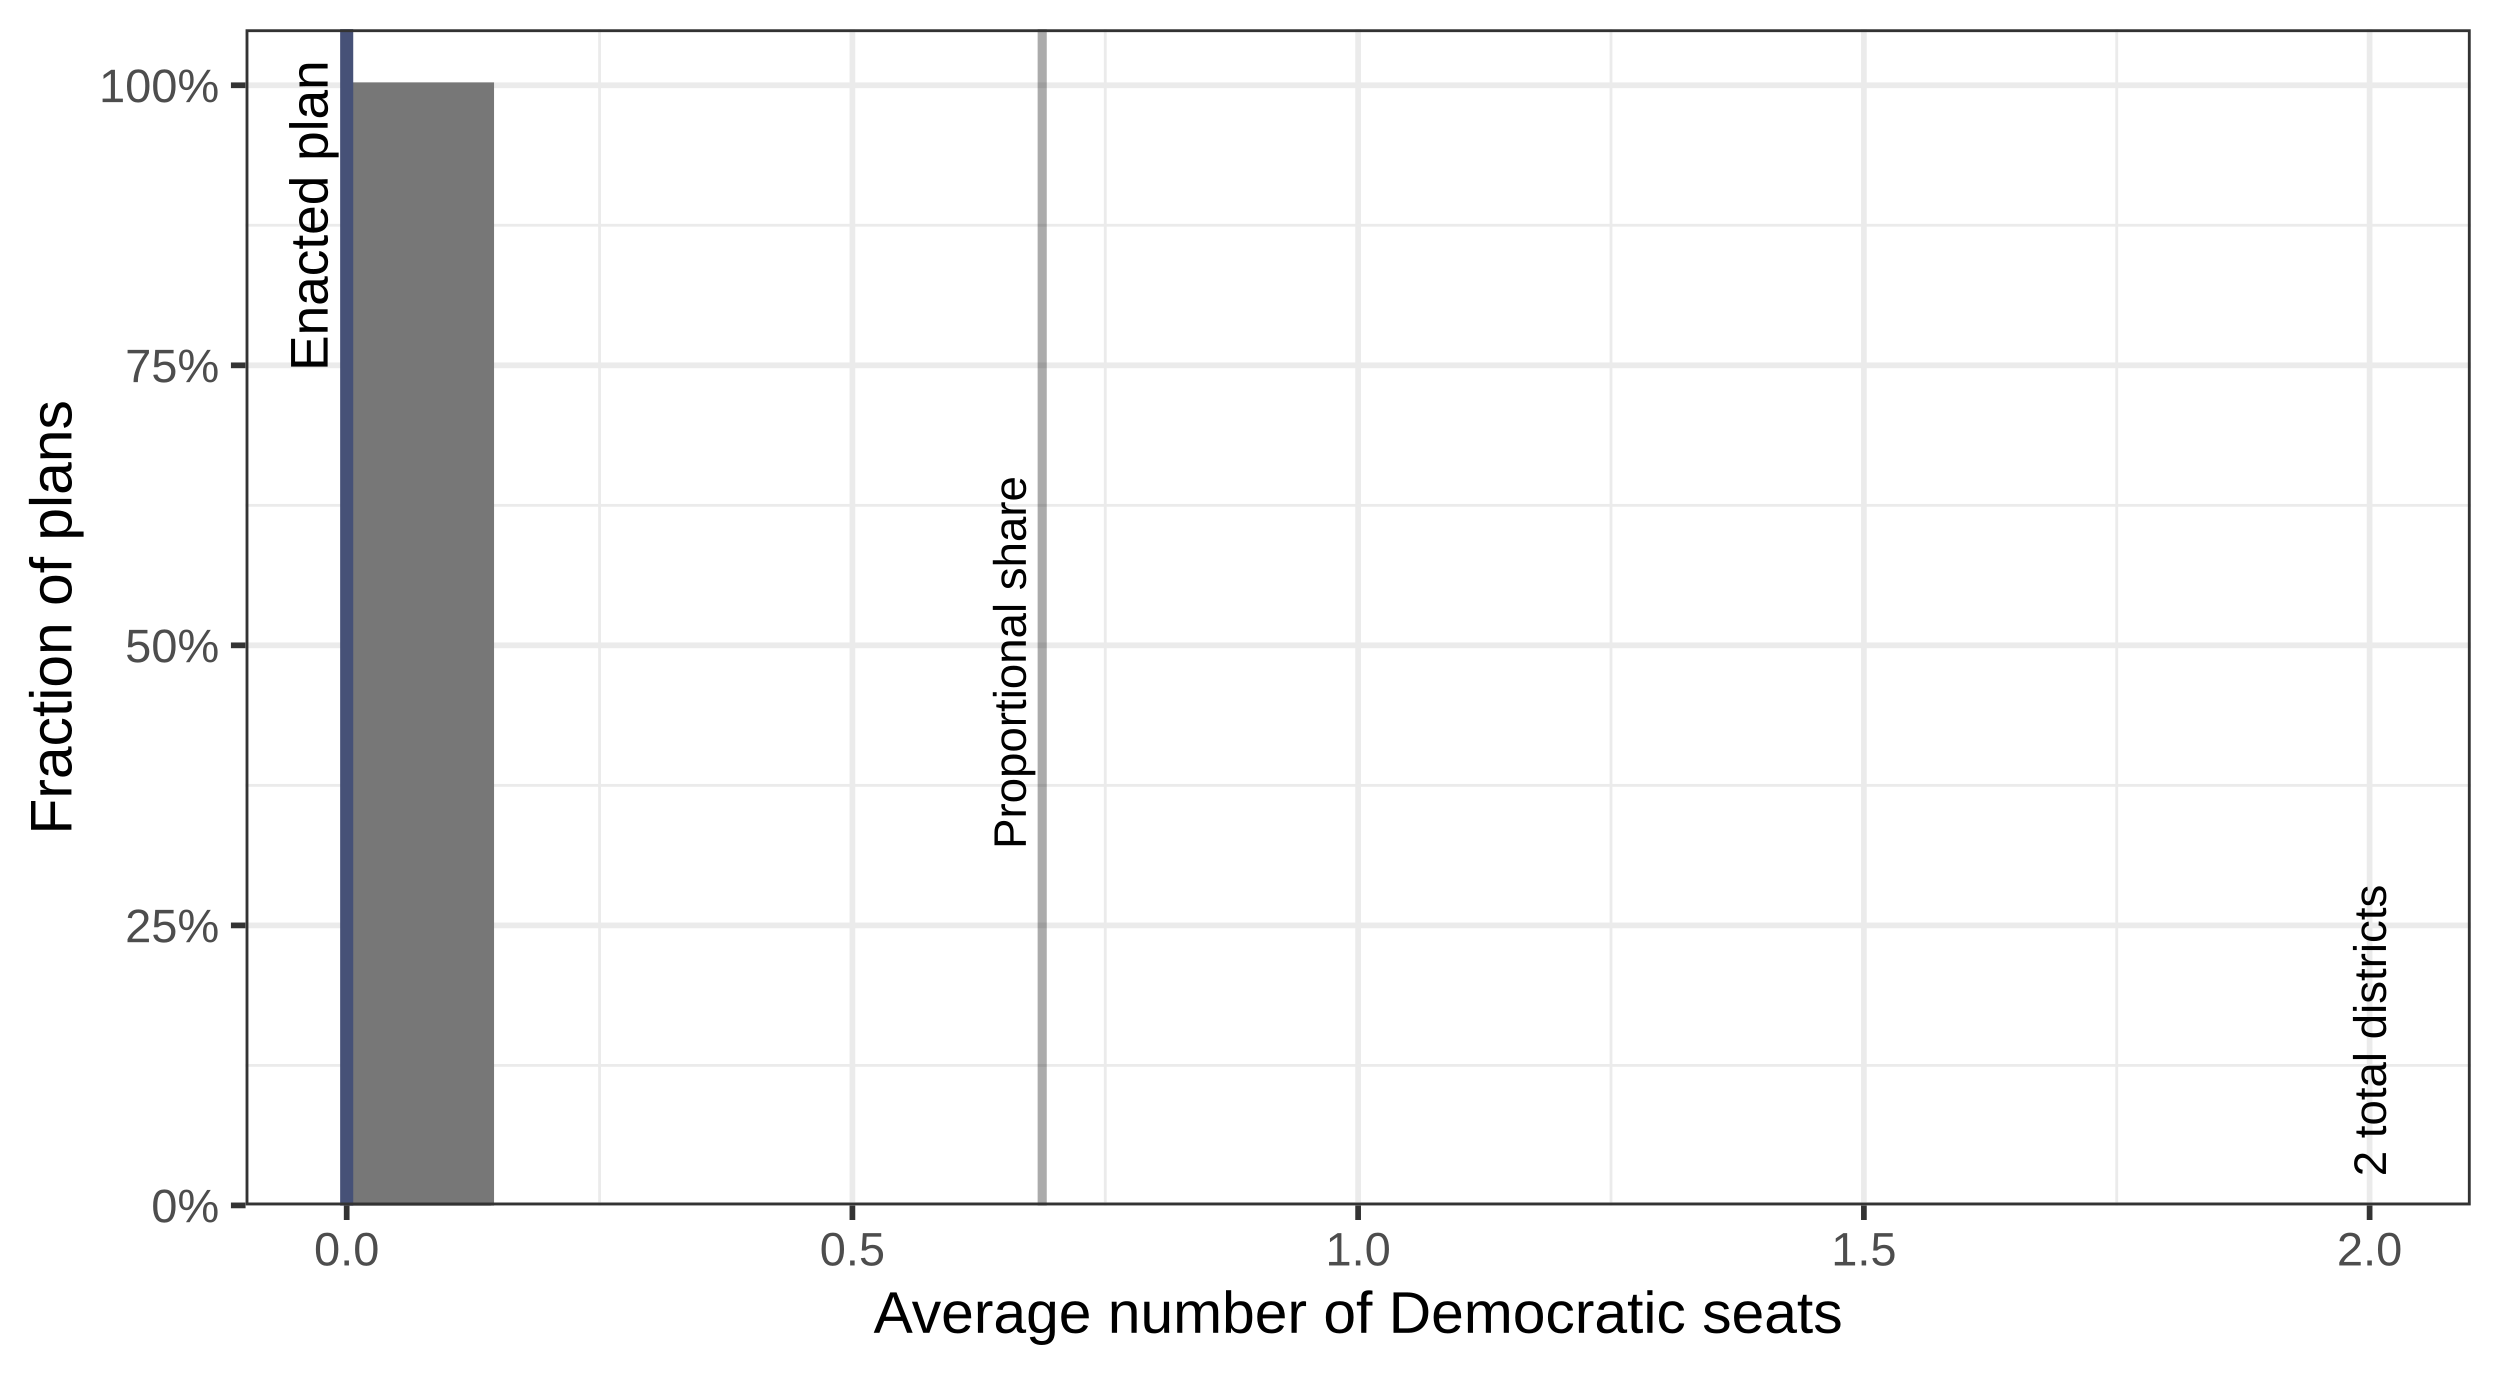
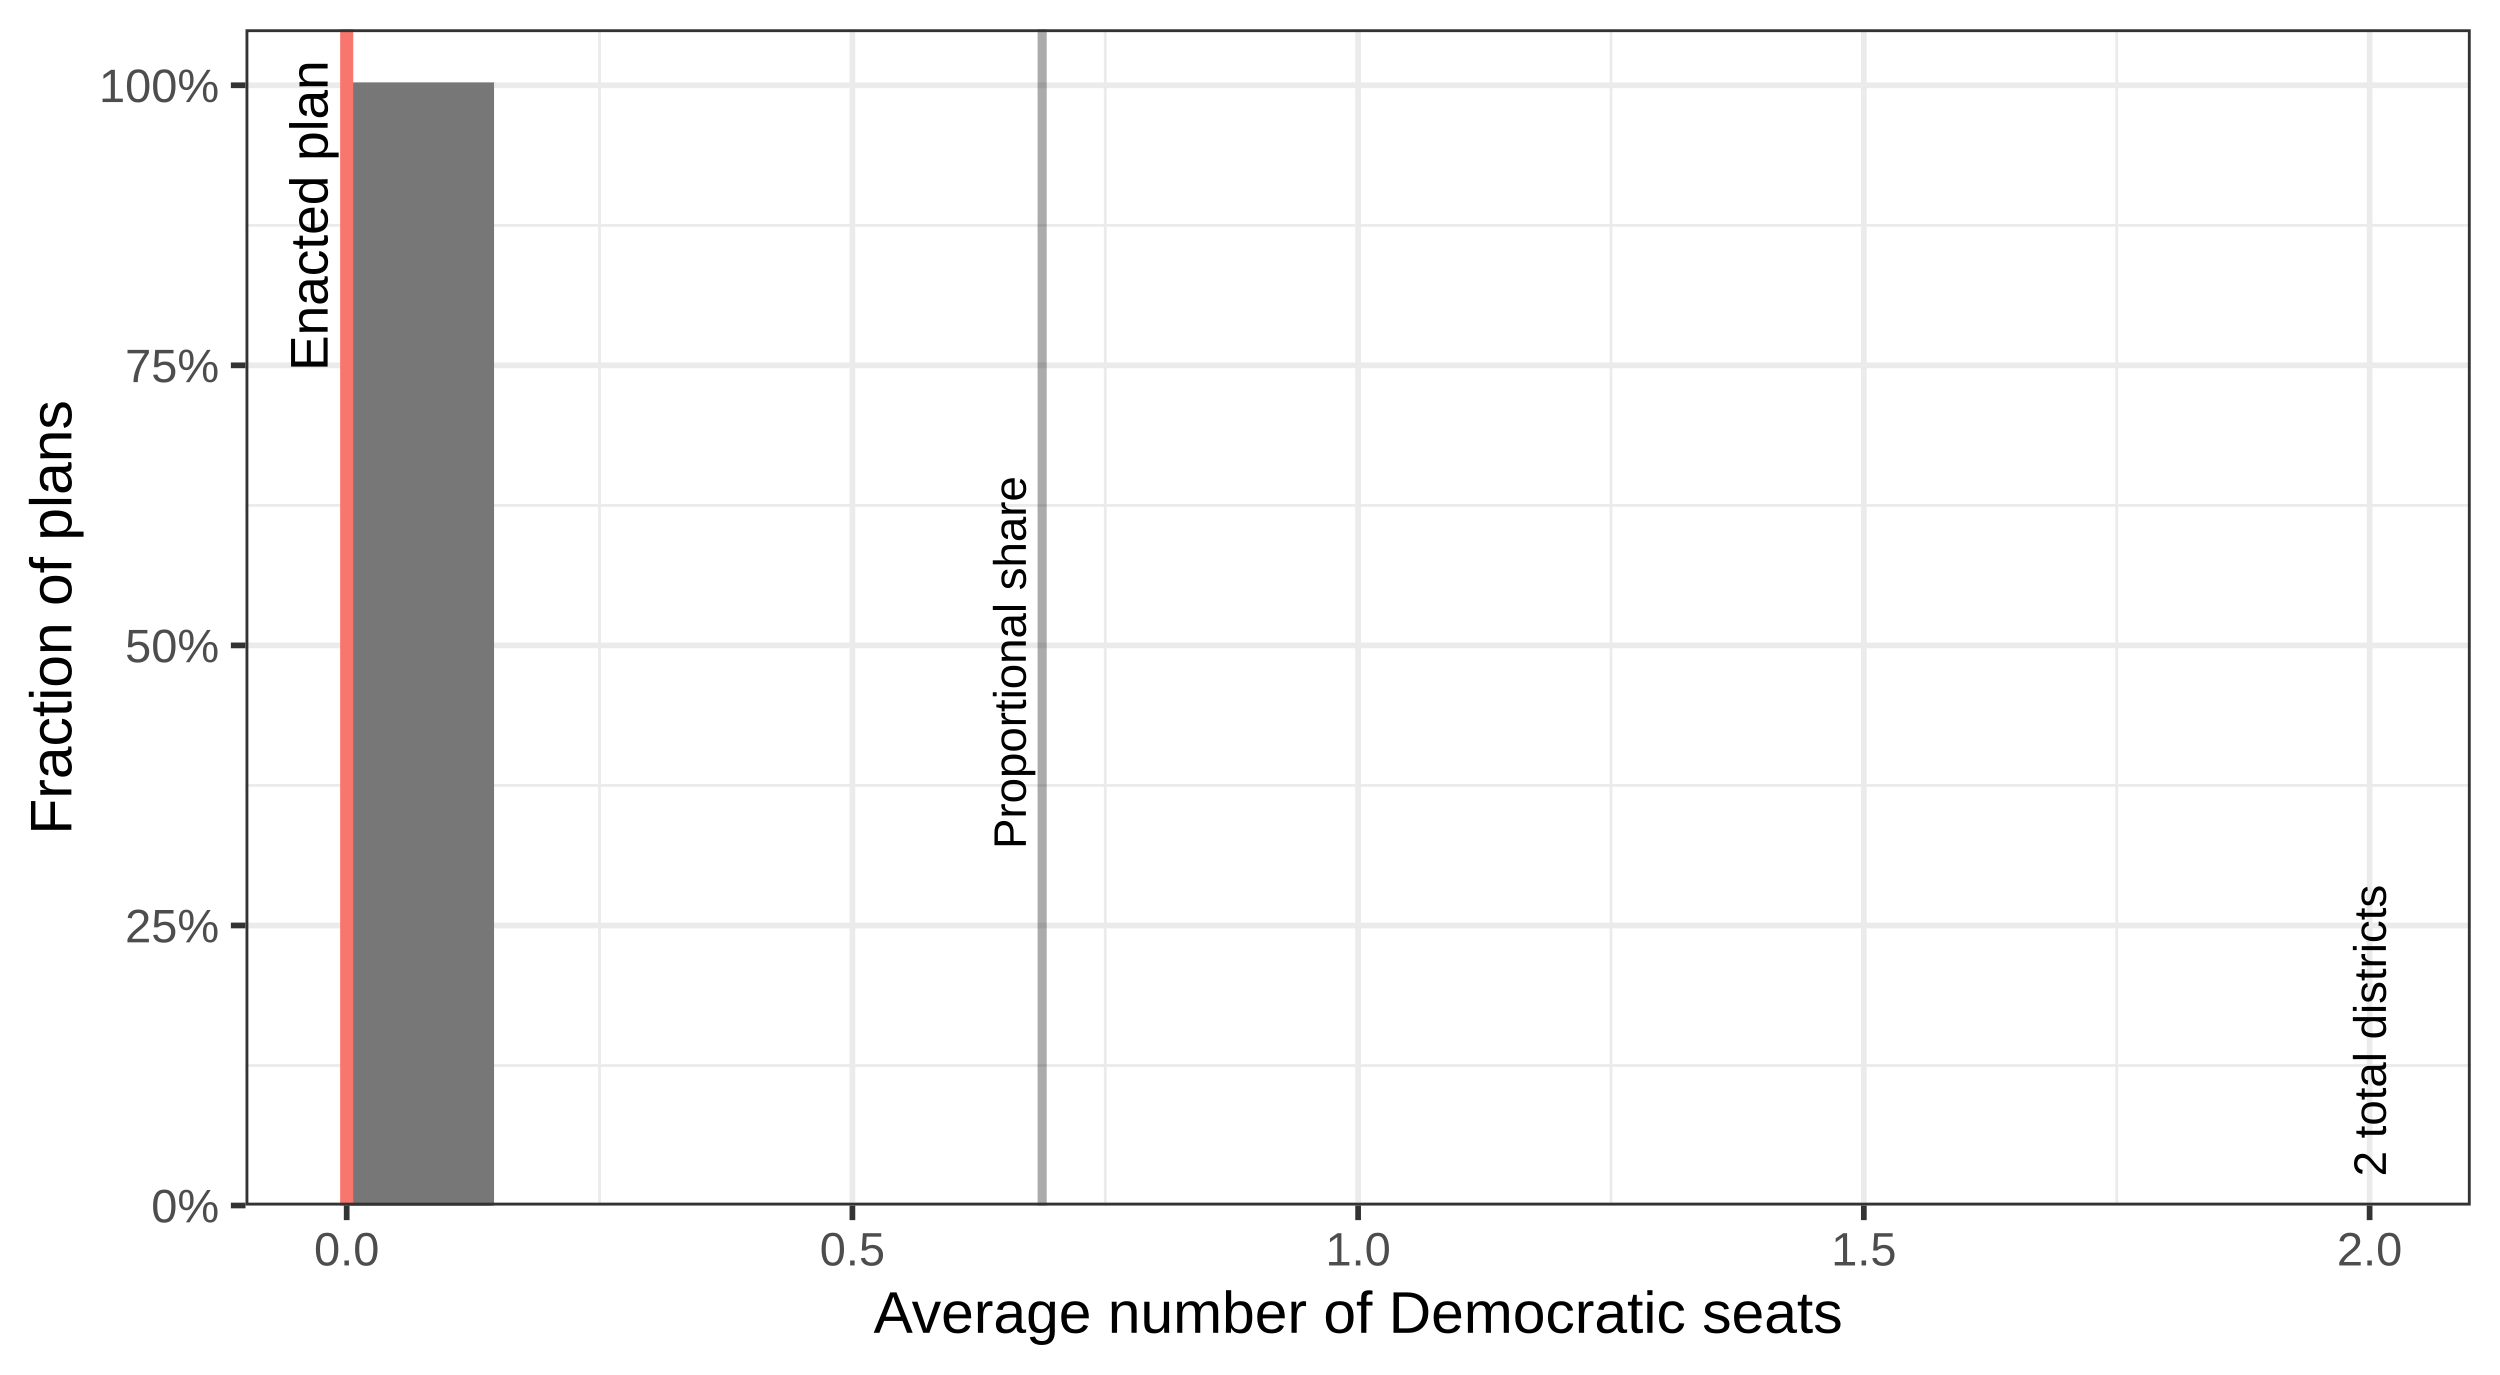
<svg xmlns="http://www.w3.org/2000/svg" class="svglite" width="468.00pt" height="257.40pt" viewBox="0 0 468.00 257.40">
  <defs>
    <style type="text/css">
    .svglite line, .svglite polyline, .svglite polygon, .svglite path, .svglite rect, .svglite circle {
      fill: none;
      stroke: #000000;
      stroke-linecap: round;
      stroke-linejoin: round;
      stroke-miterlimit: 10.00;
    }
    .svglite text {
      white-space: pre;
    }
  </style>
  </defs>
  <rect width="100%" height="100%" style="stroke: none; fill: #FFFFFF;" />
  <defs>
    <clipPath id="cpMC4wMHw0NjguMDB8MC4wMHwyNTcuNDA=">
      <rect x="0.00" y="0.00" width="468.00" height="257.40" />
    </clipPath>
  </defs>
  <g clip-path="url(#cpMC4wMHw0NjguMDB8MC4wMHwyNTcuNDA=)">
    <rect x="0.00" y="0.00" width="468.00" height="257.40" style="stroke-width: 1.07; stroke: #FFFFFF; fill: #FFFFFF;" />
  </g>
  <defs>
-     <clipPath id="cpNDUuOTd8NDYyLjUyfDUuNDh8MjI1LjY1">
-       <rect x="45.97" y="5.48" width="416.55" height="220.17" />
+     <clipPath id="cpNDUuOTZ8NDYyLjUyfDUuNDh8MjI1LjY3">
+       <rect x="45.96" y="5.48" width="416.56" height="220.19" />
    </clipPath>
  </defs>
-   <g clip-path="url(#cpNDUuOTd8NDYyLjUyfDUuNDh8MjI1LjY1)">
-     <rect x="45.97" y="5.48" width="416.55" height="220.17" style="stroke-width: 1.07; stroke: none; fill: #FFFFFF;" />
-     <polyline points="45.97,199.44 462.52,199.44 " style="stroke-width: 0.53; stroke: #EBEBEB; stroke-linecap: butt;" />
-     <polyline points="45.97,147.02 462.52,147.02 " style="stroke-width: 0.53; stroke: #EBEBEB; stroke-linecap: butt;" />
-     <polyline points="45.97,94.60 462.52,94.60 " style="stroke-width: 0.53; stroke: #EBEBEB; stroke-linecap: butt;" />
-     <polyline points="45.97,42.17 462.52,42.17 " style="stroke-width: 0.53; stroke: #EBEBEB; stroke-linecap: butt;" />
-     <polyline points="112.24,225.65 112.24,5.48 " style="stroke-width: 0.53; stroke: #EBEBEB; stroke-linecap: butt;" />
-     <polyline points="206.91,225.65 206.91,5.48 " style="stroke-width: 0.53; stroke: #EBEBEB; stroke-linecap: butt;" />
-     <polyline points="301.58,225.65 301.58,5.48 " style="stroke-width: 0.53; stroke: #EBEBEB; stroke-linecap: butt;" />
-     <polyline points="396.25,225.65 396.25,5.48 " style="stroke-width: 0.53; stroke: #EBEBEB; stroke-linecap: butt;" />
-     <polyline points="45.97,225.65 462.52,225.65 " style="stroke-width: 1.07; stroke: #EBEBEB; stroke-linecap: butt;" />
-     <polyline points="45.97,173.23 462.52,173.23 " style="stroke-width: 1.07; stroke: #EBEBEB; stroke-linecap: butt;" />
-     <polyline points="45.97,120.81 462.52,120.81 " style="stroke-width: 1.07; stroke: #EBEBEB; stroke-linecap: butt;" />
-     <polyline points="45.97,68.39 462.52,68.39 " style="stroke-width: 1.07; stroke: #EBEBEB; stroke-linecap: butt;" />
-     <polyline points="45.97,15.96 462.52,15.96 " style="stroke-width: 1.07; stroke: #EBEBEB; stroke-linecap: butt;" />
-     <polyline points="64.90,225.65 64.90,5.48 " style="stroke-width: 1.07; stroke: #EBEBEB; stroke-linecap: butt;" />
-     <polyline points="159.57,225.65 159.57,5.48 " style="stroke-width: 1.07; stroke: #EBEBEB; stroke-linecap: butt;" />
-     <polyline points="254.24,225.65 254.24,5.48 " style="stroke-width: 1.07; stroke: #EBEBEB; stroke-linecap: butt;" />
-     <polyline points="348.92,225.65 348.92,5.48 " style="stroke-width: 1.07; stroke: #EBEBEB; stroke-linecap: butt;" />
-     <polyline points="443.59,225.65 443.59,5.48 " style="stroke-width: 1.07; stroke: #EBEBEB; stroke-linecap: butt;" />
-     <rect x="64.90" y="15.96" width="27.05" height="209.69" style="stroke-width: 1.07; stroke: #777777; stroke-linecap: square; stroke-linejoin: miter; fill: #777777;" />
-     <rect x="91.95" y="225.65" width="27.05" height="0.00" style="stroke-width: 1.07; stroke: #777777; stroke-linecap: square; stroke-linejoin: miter; fill: #777777;" />
-     <rect x="119.00" y="225.65" width="27.05" height="0.00" style="stroke-width: 1.07; stroke: #777777; stroke-linecap: square; stroke-linejoin: miter; fill: #777777;" />
-     <rect x="146.05" y="225.65" width="27.05" height="0.00" style="stroke-width: 1.07; stroke: #777777; stroke-linecap: square; stroke-linejoin: miter; fill: #777777;" />
-     <rect x="173.10" y="225.65" width="27.05" height="0.00" style="stroke-width: 1.07; stroke: #777777; stroke-linecap: square; stroke-linejoin: miter; fill: #777777;" />
-     <rect x="200.15" y="225.65" width="27.05" height="0.00" style="stroke-width: 1.07; stroke: #777777; stroke-linecap: square; stroke-linejoin: miter; fill: #777777;" />
-     <rect x="227.20" y="225.65" width="27.05" height="0.00" style="stroke-width: 1.07; stroke: #777777; stroke-linecap: square; stroke-linejoin: miter; fill: #777777;" />
-     <rect x="254.24" y="225.65" width="27.05" height="0.00" style="stroke-width: 1.07; stroke: #777777; stroke-linecap: square; stroke-linejoin: miter; fill: #777777;" />
-     <rect x="281.29" y="225.65" width="27.05" height="0.00" style="stroke-width: 1.07; stroke: #777777; stroke-linecap: square; stroke-linejoin: miter; fill: #777777;" />
-     <rect x="308.34" y="225.65" width="27.05" height="0.00" style="stroke-width: 1.07; stroke: #777777; stroke-linecap: square; stroke-linejoin: miter; fill: #777777;" />
-     <rect x="335.39" y="225.65" width="27.05" height="0.00" style="stroke-width: 1.07; stroke: #777777; stroke-linecap: square; stroke-linejoin: miter; fill: #777777;" />
-     <rect x="362.44" y="225.65" width="27.05" height="0.00" style="stroke-width: 1.07; stroke: #777777; stroke-linecap: square; stroke-linejoin: miter; fill: #777777;" />
-     <rect x="389.49" y="225.65" width="27.05" height="0.00" style="stroke-width: 1.07; stroke: #777777; stroke-linecap: square; stroke-linejoin: miter; fill: #777777;" />
-     <rect x="416.54" y="225.65" width="27.05" height="0.00" style="stroke-width: 1.07; stroke: #777777; stroke-linecap: square; stroke-linejoin: miter; fill: #777777;" />
-     <line x1="64.90" y1="225.65" x2="64.90" y2="5.48" style="stroke-width: 2.45; stroke: #465177; stroke-linecap: butt;" />
-     <line x1="195.10" y1="225.65" x2="195.10" y2="5.48" style="stroke-width: 1.71; stroke: #000000; stroke-opacity: 0.33; stroke-linecap: butt;" />
-     <text transform="translate(446.65,220.20) rotate(-90)" style="font-size: 8.54px; font-family: &quot;Arial&quot;;" textLength="54.50px" lengthAdjust="spacingAndGlyphs">2 total districts</text>
+   <g clip-path="url(#cpNDUuOTZ8NDYyLjUyfDUuNDh8MjI1LjY3)">
+     <rect x="45.96" y="5.48" width="416.56" height="220.19" style="stroke-width: 1.07; stroke: none; fill: #FFFFFF;" />
+     <polyline points="45.96,199.46 462.52,199.46 " style="stroke-width: 0.53; stroke: #EBEBEB; stroke-linecap: butt;" />
+     <polyline points="45.96,147.03 462.52,147.03 " style="stroke-width: 0.53; stroke: #EBEBEB; stroke-linecap: butt;" />
+     <polyline points="45.96,94.61 462.52,94.61 " style="stroke-width: 0.53; stroke: #EBEBEB; stroke-linecap: butt;" />
+     <polyline points="45.96,42.18 462.52,42.18 " style="stroke-width: 0.53; stroke: #EBEBEB; stroke-linecap: butt;" />
+     <polyline points="112.23,225.67 112.23,5.48 " style="stroke-width: 0.53; stroke: #EBEBEB; stroke-linecap: butt;" />
+     <polyline points="206.91,225.67 206.91,5.48 " style="stroke-width: 0.53; stroke: #EBEBEB; stroke-linecap: butt;" />
+     <polyline points="301.58,225.67 301.58,5.48 " style="stroke-width: 0.53; stroke: #EBEBEB; stroke-linecap: butt;" />
+     <polyline points="396.25,225.67 396.25,5.48 " style="stroke-width: 0.53; stroke: #EBEBEB; stroke-linecap: butt;" />
+     <polyline points="45.96,225.67 462.52,225.67 " style="stroke-width: 1.07; stroke: #EBEBEB; stroke-linecap: butt;" />
+     <polyline points="45.96,173.25 462.52,173.25 " style="stroke-width: 1.07; stroke: #EBEBEB; stroke-linecap: butt;" />
+     <polyline points="45.96,120.82 462.52,120.82 " style="stroke-width: 1.07; stroke: #EBEBEB; stroke-linecap: butt;" />
+     <polyline points="45.96,68.39 462.52,68.39 " style="stroke-width: 1.07; stroke: #EBEBEB; stroke-linecap: butt;" />
+     <polyline points="45.96,15.96 462.52,15.96 " style="stroke-width: 1.07; stroke: #EBEBEB; stroke-linecap: butt;" />
+     <polyline points="64.90,225.67 64.90,5.48 " style="stroke-width: 1.07; stroke: #EBEBEB; stroke-linecap: butt;" />
+     <polyline points="159.57,225.67 159.57,5.48 " style="stroke-width: 1.07; stroke: #EBEBEB; stroke-linecap: butt;" />
+     <polyline points="254.24,225.67 254.24,5.48 " style="stroke-width: 1.07; stroke: #EBEBEB; stroke-linecap: butt;" />
+     <polyline points="348.91,225.67 348.91,5.48 " style="stroke-width: 1.07; stroke: #EBEBEB; stroke-linecap: butt;" />
+     <polyline points="443.59,225.67 443.59,5.48 " style="stroke-width: 1.07; stroke: #EBEBEB; stroke-linecap: butt;" />
+     <rect x="64.90" y="15.96" width="27.05" height="209.71" style="stroke-width: 1.07; stroke: #777777; stroke-linecap: butt; stroke-linejoin: miter; fill: #777777;" />
+     <rect x="91.95" y="225.67" width="27.05" height="0.00" style="stroke-width: 1.07; stroke: #777777; stroke-linecap: butt; stroke-linejoin: miter; fill: #777777;" />
+     <rect x="118.99" y="225.67" width="27.05" height="0.00" style="stroke-width: 1.07; stroke: #777777; stroke-linecap: butt; stroke-linejoin: miter; fill: #777777;" />
+     <rect x="146.04" y="225.67" width="27.05" height="0.00" style="stroke-width: 1.07; stroke: #777777; stroke-linecap: butt; stroke-linejoin: miter; fill: #777777;" />
+     <rect x="173.09" y="225.67" width="27.05" height="0.00" style="stroke-width: 1.07; stroke: #777777; stroke-linecap: butt; stroke-linejoin: miter; fill: #777777;" />
+     <rect x="200.14" y="225.67" width="27.05" height="0.00" style="stroke-width: 1.07; stroke: #777777; stroke-linecap: butt; stroke-linejoin: miter; fill: #777777;" />
+     <rect x="227.19" y="225.67" width="27.05" height="0.00" style="stroke-width: 1.07; stroke: #777777; stroke-linecap: butt; stroke-linejoin: miter; fill: #777777;" />
+     <rect x="254.24" y="225.67" width="27.05" height="0.00" style="stroke-width: 1.07; stroke: #777777; stroke-linecap: butt; stroke-linejoin: miter; fill: #777777;" />
+     <rect x="281.29" y="225.67" width="27.05" height="0.00" style="stroke-width: 1.07; stroke: #777777; stroke-linecap: butt; stroke-linejoin: miter; fill: #777777;" />
+     <rect x="308.34" y="225.67" width="27.05" height="0.00" style="stroke-width: 1.07; stroke: #777777; stroke-linecap: butt; stroke-linejoin: miter; fill: #777777;" />
+     <rect x="335.39" y="225.67" width="27.05" height="0.00" style="stroke-width: 1.07; stroke: #777777; stroke-linecap: butt; stroke-linejoin: miter; fill: #777777;" />
+     <rect x="362.44" y="225.67" width="27.05" height="0.00" style="stroke-width: 1.07; stroke: #777777; stroke-linecap: butt; stroke-linejoin: miter; fill: #777777;" />
+     <rect x="389.49" y="225.67" width="27.05" height="0.00" style="stroke-width: 1.07; stroke: #777777; stroke-linecap: butt; stroke-linejoin: miter; fill: #777777;" />
+     <rect x="416.54" y="225.67" width="27.05" height="0.00" style="stroke-width: 1.07; stroke: #777777; stroke-linecap: butt; stroke-linejoin: miter; fill: #777777;" />
+     <line x1="64.90" y1="225.67" x2="64.90" y2="5.48" style="stroke-width: 2.45; stroke: #F8766D; stroke-linecap: butt;" />
+     <line x1="195.09" y1="225.67" x2="195.09" y2="5.48" style="stroke-width: 1.71; stroke: #000000; stroke-opacity: 0.33; stroke-linecap: butt;" />
+     <text transform="translate(446.64,220.22) rotate(-90)" style="font-size: 8.54px; font-family: &quot;Arial&quot;;" textLength="54.53px" lengthAdjust="spacingAndGlyphs">2 total districts</text>
    <text transform="translate(61.33,11.29) rotate(-90)" text-anchor="end" style="font-size: 9.96px; font-family: &quot;Arial&quot;;" textLength="58.11px" lengthAdjust="spacingAndGlyphs">Enacted plan</text>
-     <text transform="translate(192.04,89.13) rotate(-90)" text-anchor="end" style="font-size: 8.54px; font-family: &quot;Arial&quot;;" textLength="69.71px" lengthAdjust="spacingAndGlyphs">Proportional share</text>
-     <rect x="45.97" y="5.48" width="416.55" height="220.17" style="stroke-width: 1.07; stroke: #333333;" />
+     <text transform="translate(192.04,89.14) rotate(-90)" text-anchor="end" style="font-size: 8.54px; font-family: &quot;Arial&quot;;" textLength="69.72px" lengthAdjust="spacingAndGlyphs">Proportional share</text>
+     <rect x="45.96" y="5.48" width="416.56" height="220.19" style="stroke-width: 1.07; stroke: #333333;" />
  </g>
  <g clip-path="url(#cpMC4wMHw0NjguMDB8MC4wMHwyNTcuNDA=)">
-     <text x="41.04" y="228.80" text-anchor="end" style="font-size: 8.80px;fill: #4D4D4D; font-family: &quot;Arial&quot;;" textLength="12.72px" lengthAdjust="spacingAndGlyphs">0%</text>
-     <text x="41.04" y="176.38" text-anchor="end" style="font-size: 8.80px;fill: #4D4D4D; font-family: &quot;Arial&quot;;" textLength="17.61px" lengthAdjust="spacingAndGlyphs">25%</text>
-     <text x="41.04" y="123.96" text-anchor="end" style="font-size: 8.80px;fill: #4D4D4D; font-family: &quot;Arial&quot;;" textLength="17.61px" lengthAdjust="spacingAndGlyphs">50%</text>
-     <text x="41.04" y="71.54" text-anchor="end" style="font-size: 8.80px;fill: #4D4D4D; font-family: &quot;Arial&quot;;" textLength="17.61px" lengthAdjust="spacingAndGlyphs">75%</text>
-     <text x="41.04" y="19.12" text-anchor="end" style="font-size: 8.80px;fill: #4D4D4D; font-family: &quot;Arial&quot;;" textLength="22.51px" lengthAdjust="spacingAndGlyphs">100%</text>
-     <polyline points="43.23,225.65 45.97,225.65 " style="stroke-width: 1.07; stroke: #333333; stroke-linecap: butt;" />
-     <polyline points="43.23,173.23 45.97,173.23 " style="stroke-width: 1.07; stroke: #333333; stroke-linecap: butt;" />
-     <polyline points="43.23,120.81 45.97,120.81 " style="stroke-width: 1.07; stroke: #333333; stroke-linecap: butt;" />
-     <polyline points="43.23,68.39 45.97,68.39 " style="stroke-width: 1.07; stroke: #333333; stroke-linecap: butt;" />
-     <polyline points="43.23,15.96 45.97,15.96 " style="stroke-width: 1.07; stroke: #333333; stroke-linecap: butt;" />
-     <polyline points="64.90,228.39 64.90,225.65 " style="stroke-width: 1.07; stroke: #333333; stroke-linecap: butt;" />
-     <polyline points="159.57,228.39 159.57,225.65 " style="stroke-width: 1.07; stroke: #333333; stroke-linecap: butt;" />
-     <polyline points="254.24,228.39 254.24,225.65 " style="stroke-width: 1.07; stroke: #333333; stroke-linecap: butt;" />
-     <polyline points="348.92,228.39 348.92,225.65 " style="stroke-width: 1.07; stroke: #333333; stroke-linecap: butt;" />
-     <polyline points="443.59,228.39 443.59,225.65 " style="stroke-width: 1.07; stroke: #333333; stroke-linecap: butt;" />
-     <text x="64.90" y="236.89" text-anchor="middle" style="font-size: 8.80px;fill: #4D4D4D; font-family: &quot;Arial&quot;;" textLength="12.23px" lengthAdjust="spacingAndGlyphs">0.0</text>
-     <text x="159.57" y="236.89" text-anchor="middle" style="font-size: 8.80px;fill: #4D4D4D; font-family: &quot;Arial&quot;;" textLength="12.23px" lengthAdjust="spacingAndGlyphs">0.5</text>
-     <text x="254.24" y="236.89" text-anchor="middle" style="font-size: 8.80px;fill: #4D4D4D; font-family: &quot;Arial&quot;;" textLength="12.23px" lengthAdjust="spacingAndGlyphs">1.0</text>
-     <text x="348.92" y="236.89" text-anchor="middle" style="font-size: 8.80px;fill: #4D4D4D; font-family: &quot;Arial&quot;;" textLength="12.23px" lengthAdjust="spacingAndGlyphs">1.5</text>
-     <text x="443.59" y="236.89" text-anchor="middle" style="font-size: 8.80px;fill: #4D4D4D; font-family: &quot;Arial&quot;;" textLength="12.23px" lengthAdjust="spacingAndGlyphs">2.0</text>
-     <text x="254.24" y="249.50" text-anchor="middle" style="font-size: 11.00px; font-family: &quot;Arial&quot;;" textLength="181.60px" lengthAdjust="spacingAndGlyphs">Average number of Democratic seats</text>
-     <text transform="translate(13.37,115.57) rotate(-90)" text-anchor="middle" style="font-size: 11.00px; font-family: &quot;Arial&quot;;" textLength="81.32px" lengthAdjust="spacingAndGlyphs">Fraction of plans</text>
+     <text x="41.03" y="228.82" text-anchor="end" style="font-size: 8.80px;fill: #4D4D4D; font-family: &quot;Arial&quot;;" textLength="12.72px" lengthAdjust="spacingAndGlyphs">0%</text>
+     <text x="41.03" y="176.40" text-anchor="end" style="font-size: 8.80px;fill: #4D4D4D; font-family: &quot;Arial&quot;;" textLength="17.62px" lengthAdjust="spacingAndGlyphs">25%</text>
+     <text x="41.03" y="123.97" text-anchor="end" style="font-size: 8.80px;fill: #4D4D4D; font-family: &quot;Arial&quot;;" textLength="17.62px" lengthAdjust="spacingAndGlyphs">50%</text>
+     <text x="41.03" y="71.54" text-anchor="end" style="font-size: 8.80px;fill: #4D4D4D; font-family: &quot;Arial&quot;;" textLength="17.62px" lengthAdjust="spacingAndGlyphs">75%</text>
+     <text x="41.03" y="19.11" text-anchor="end" style="font-size: 8.80px;fill: #4D4D4D; font-family: &quot;Arial&quot;;" textLength="22.51px" lengthAdjust="spacingAndGlyphs">100%</text>
+     <polyline points="43.22,225.67 45.96,225.67 " style="stroke-width: 1.07; stroke: #333333; stroke-linecap: butt;" />
+     <polyline points="43.22,173.25 45.96,173.25 " style="stroke-width: 1.07; stroke: #333333; stroke-linecap: butt;" />
+     <polyline points="43.22,120.82 45.96,120.82 " style="stroke-width: 1.07; stroke: #333333; stroke-linecap: butt;" />
+     <polyline points="43.22,68.39 45.96,68.39 " style="stroke-width: 1.07; stroke: #333333; stroke-linecap: butt;" />
+     <polyline points="43.22,15.96 45.96,15.96 " style="stroke-width: 1.07; stroke: #333333; stroke-linecap: butt;" />
+     <polyline points="64.90,228.41 64.90,225.67 " style="stroke-width: 1.07; stroke: #333333; stroke-linecap: butt;" />
+     <polyline points="159.57,228.41 159.57,225.67 " style="stroke-width: 1.07; stroke: #333333; stroke-linecap: butt;" />
+     <polyline points="254.24,228.41 254.24,225.67 " style="stroke-width: 1.07; stroke: #333333; stroke-linecap: butt;" />
+     <polyline points="348.91,228.41 348.91,225.67 " style="stroke-width: 1.07; stroke: #333333; stroke-linecap: butt;" />
+     <polyline points="443.59,228.41 443.59,225.67 " style="stroke-width: 1.07; stroke: #333333; stroke-linecap: butt;" />
+     <text x="64.90" y="236.90" text-anchor="middle" style="font-size: 8.80px;fill: #4D4D4D; font-family: &quot;Arial&quot;;" textLength="12.24px" lengthAdjust="spacingAndGlyphs">0.0</text>
+     <text x="159.57" y="236.90" text-anchor="middle" style="font-size: 8.80px;fill: #4D4D4D; font-family: &quot;Arial&quot;;" textLength="12.24px" lengthAdjust="spacingAndGlyphs">0.5</text>
+     <text x="254.24" y="236.90" text-anchor="middle" style="font-size: 8.80px;fill: #4D4D4D; font-family: &quot;Arial&quot;;" textLength="12.24px" lengthAdjust="spacingAndGlyphs">1.0</text>
+     <text x="348.91" y="236.90" text-anchor="middle" style="font-size: 8.80px;fill: #4D4D4D; font-family: &quot;Arial&quot;;" textLength="12.24px" lengthAdjust="spacingAndGlyphs">1.5</text>
+     <text x="443.59" y="236.90" text-anchor="middle" style="font-size: 8.80px;fill: #4D4D4D; font-family: &quot;Arial&quot;;" textLength="12.24px" lengthAdjust="spacingAndGlyphs">2.0</text>
+     <text x="254.24" y="249.50" text-anchor="middle" style="font-size: 11.00px; font-family: &quot;Arial&quot;;" textLength="181.45px" lengthAdjust="spacingAndGlyphs">Average number of Democratic seats</text>
+     <text transform="translate(13.36,115.58) rotate(-90)" text-anchor="middle" style="font-size: 11.00px; font-family: &quot;Arial&quot;;" textLength="81.35px" lengthAdjust="spacingAndGlyphs">Fraction of plans</text>
  </g>
</svg>
